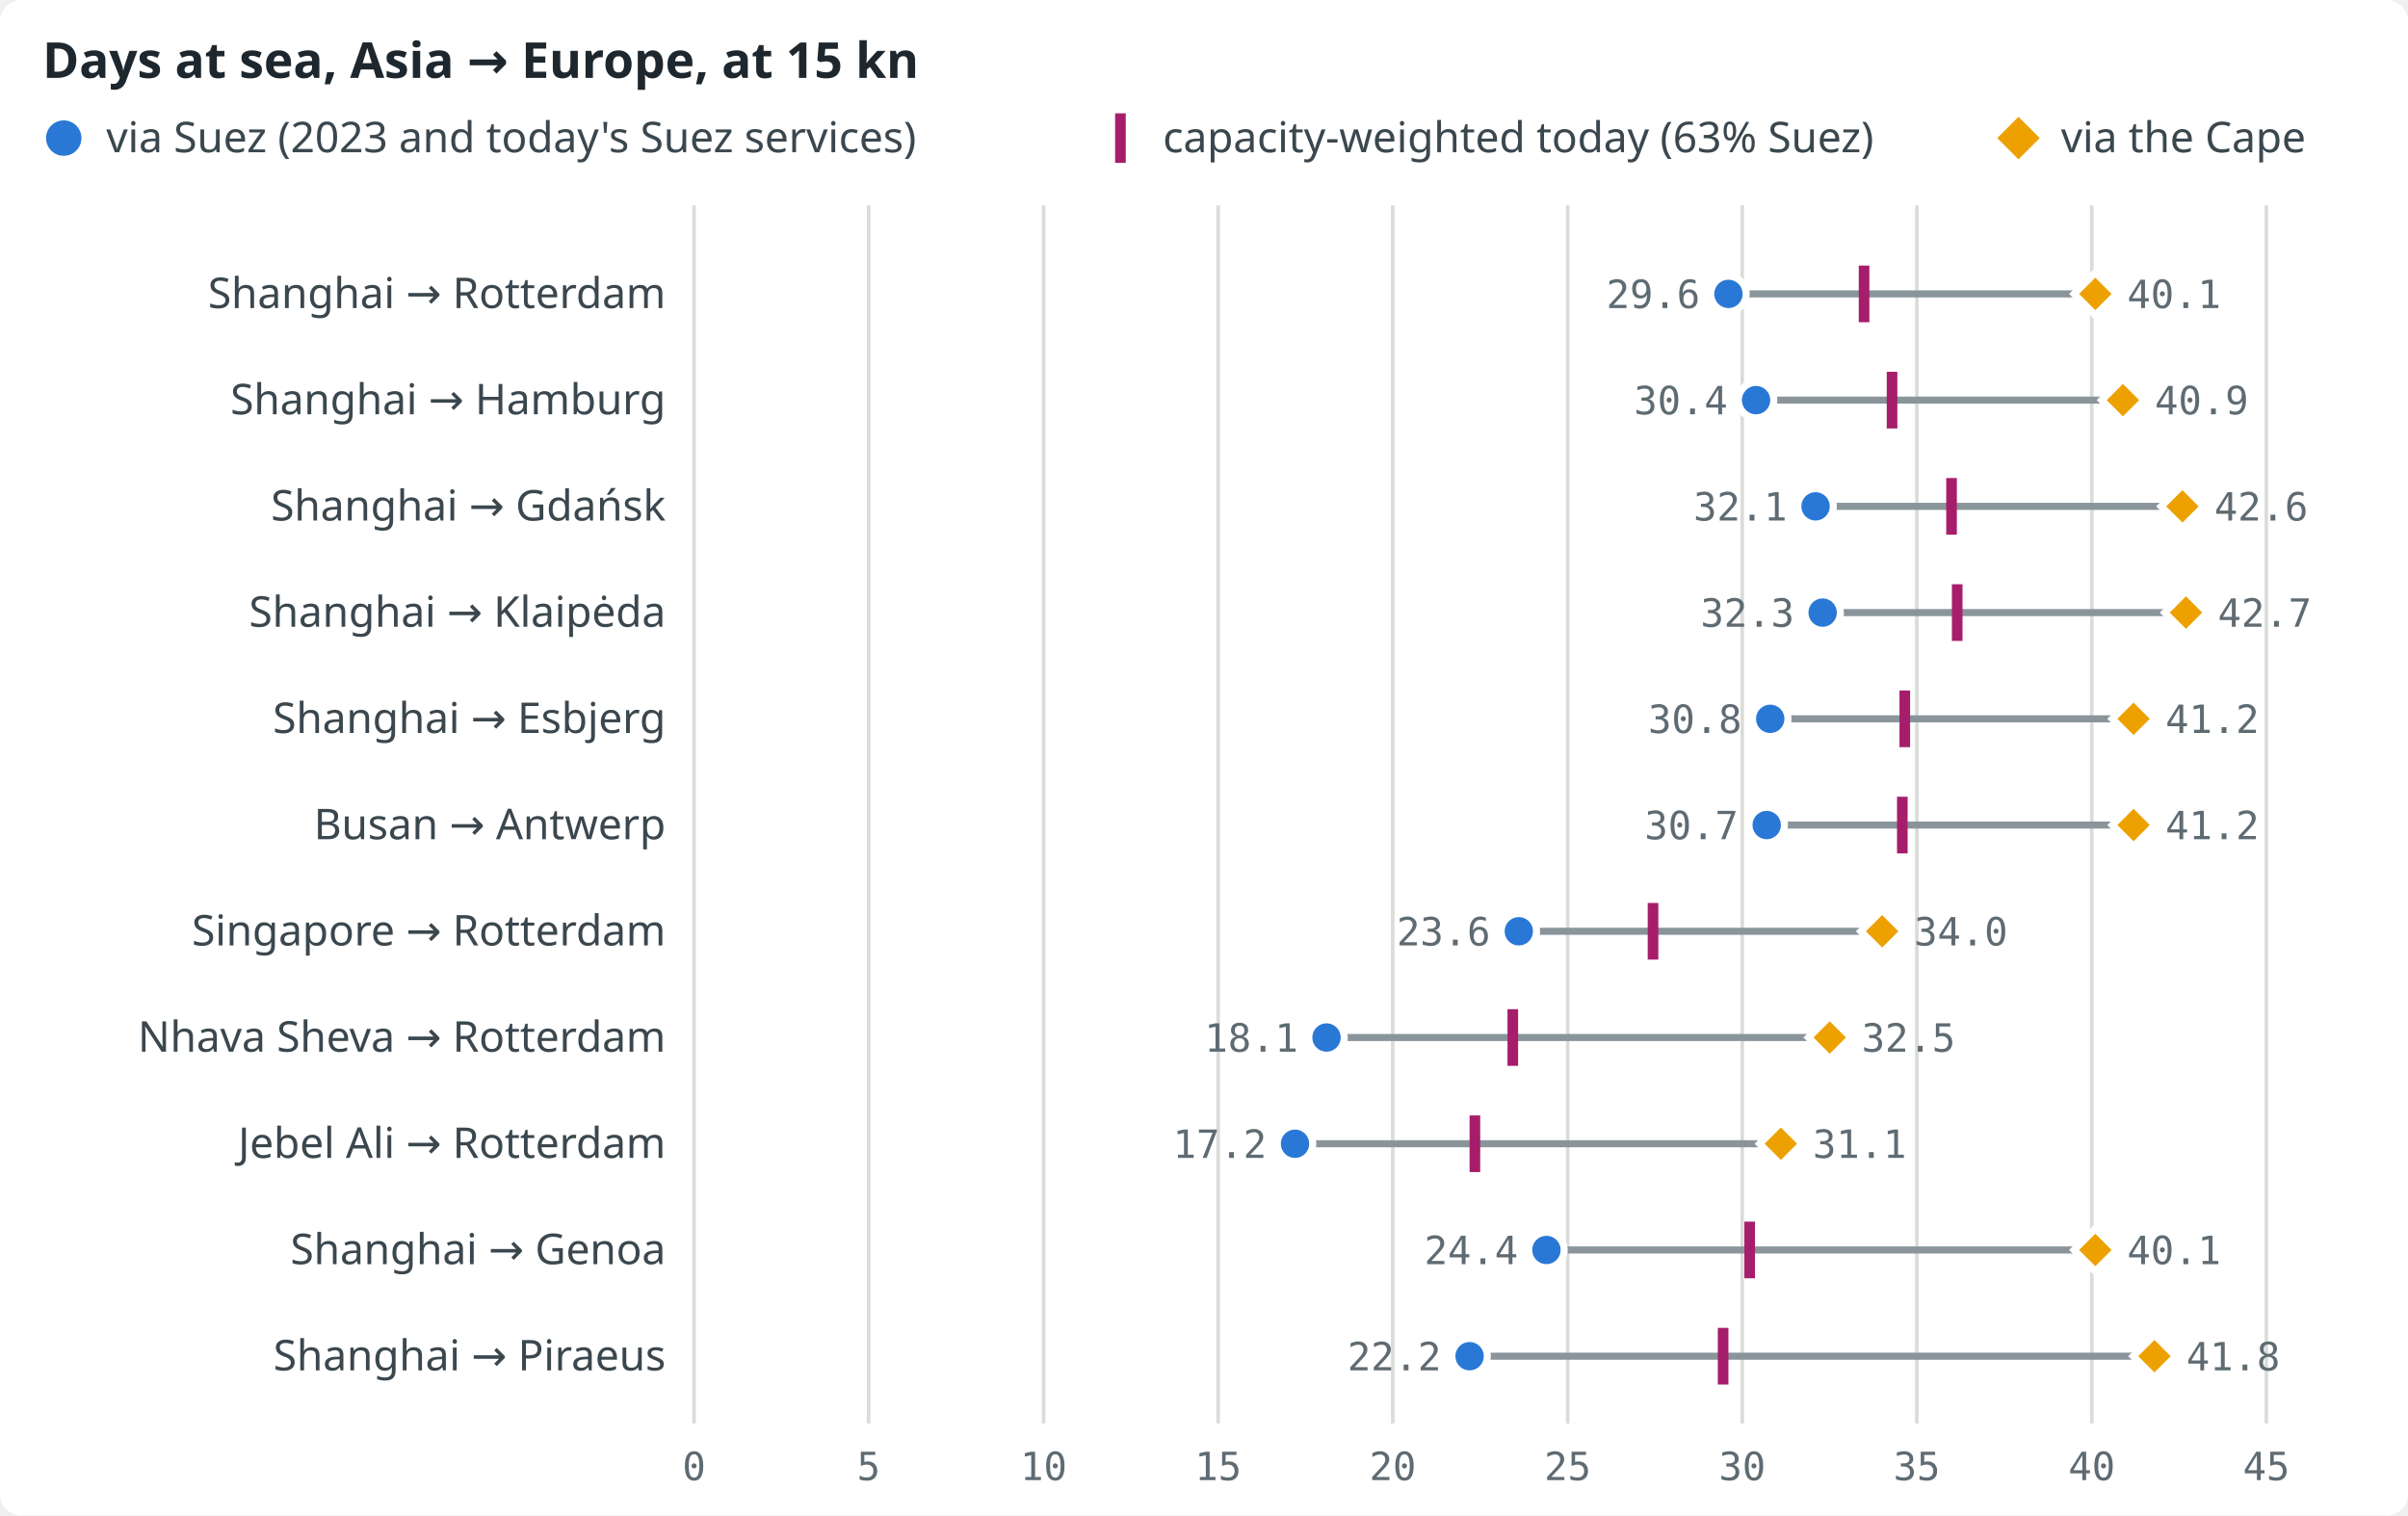
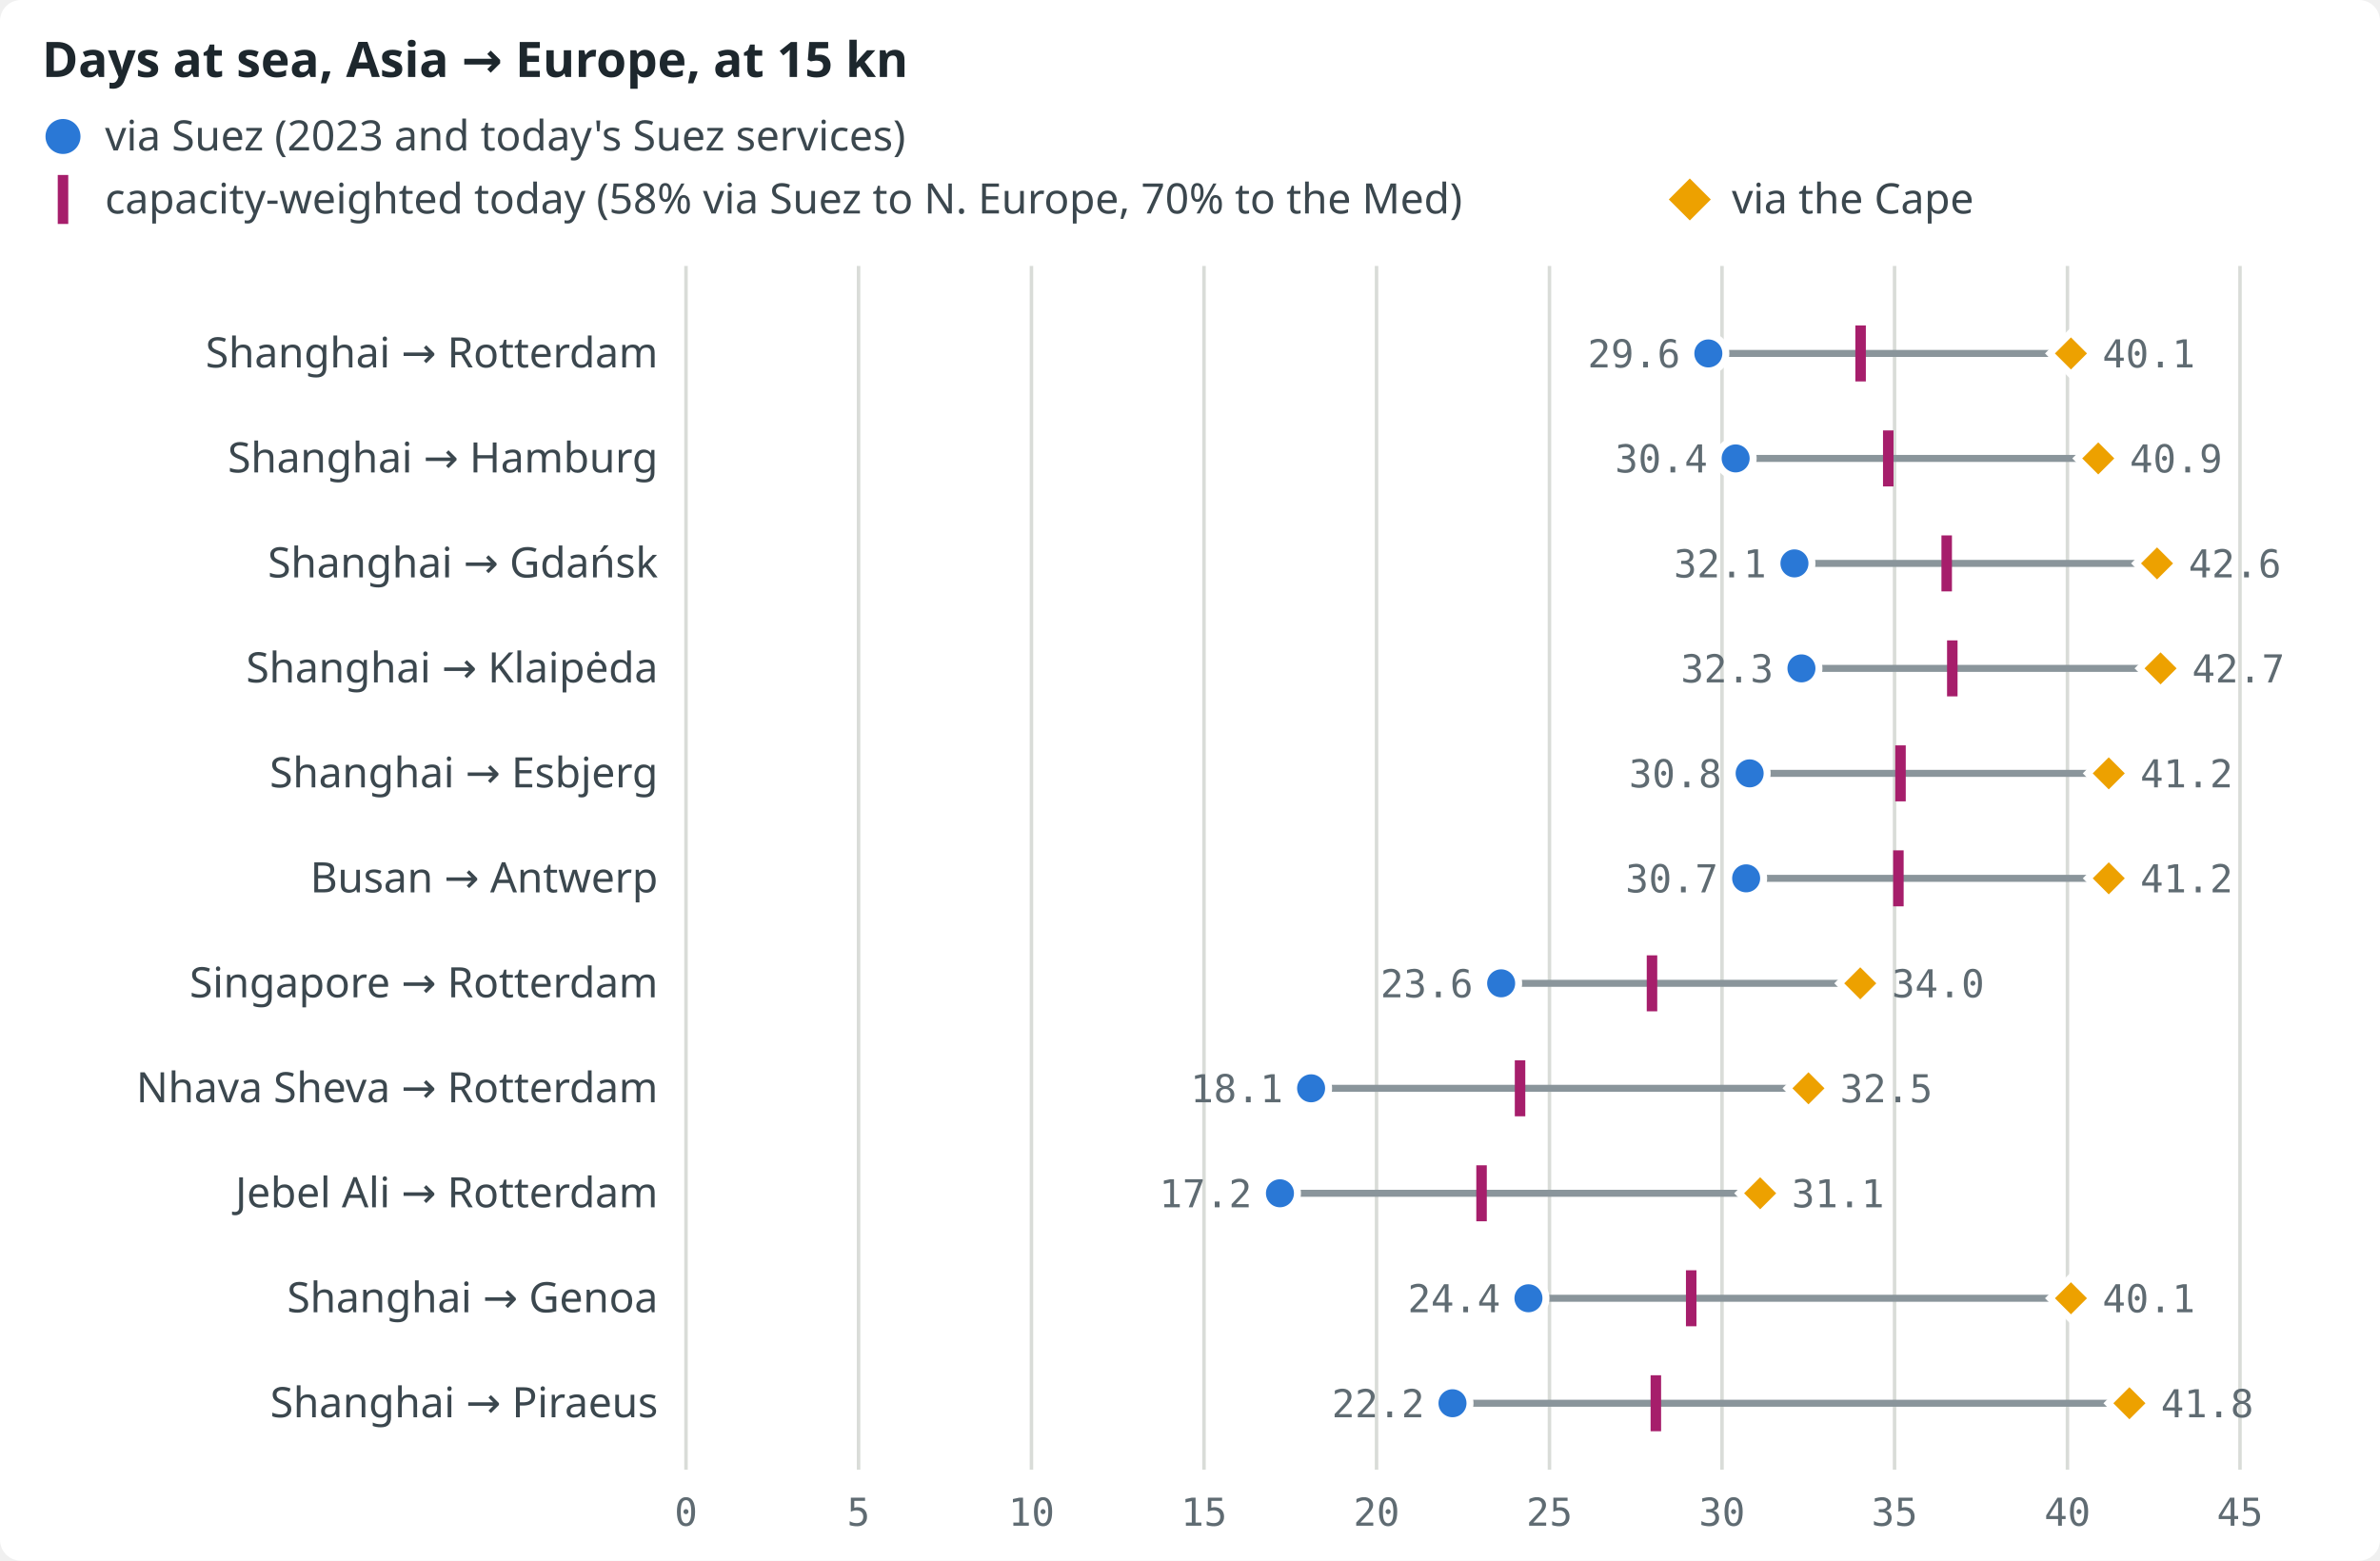
- <svg xmlns="http://www.w3.org/2000/svg" viewBox="0 0 680 428" width="100%" role="img" aria-labelledby="ch1w-t ch1w-d" style="max-width:680px;height:auto;display:block">
+ <svg xmlns="http://www.w3.org/2000/svg" viewBox="0 0 680 446" width="100%" role="img" aria-labelledby="ch1w-t ch1w-d" style="max-width:680px;height:auto;display:block">
  <style>.ael-t{font:600 14px 'IBM Plex Sans',system-ui,sans-serif;fill:#1D272D}.ael-l{font:12px 'IBM Plex Sans',system-ui,sans-serif;fill:#3b474e}.ael-m{font:11px 'IBM Plex Mono',ui-monospace,monospace;fill:#5f6b72}.ael-g{stroke:#d9dcd8;stroke-width:1}.ael-z{stroke:#5f6b72;stroke-width:1.2}.ael-s1{fill:#A61E6B}.ael-s2{fill:#2a78d6}.ael-s3{fill:#eda100}.ael-s4{fill:#1baf7a}.ael-s0{fill:#4f5d66}.ael-s5{fill:#b9c0c4}.ael-k1{stroke:#A61E6B}.ael-k2{stroke:#2a78d6}.ael-k3{stroke:#eda100}.ael-k0{stroke:#8a959b}.ael-bg{fill:#ffffff}.ael-ring{stroke:#ffffff}@media (prefers-color-scheme:dark){.ael-t{fill:#DAE0E2}.ael-l{fill:#c3cacd}.ael-m{fill:#99a5ab}.ael-g{stroke:#2f3b42}.ael-z{stroke:#99a5ab}.ael-s1{fill:#d14f9a}.ael-s2{fill:#3987e5}.ael-s3{fill:#c98500}.ael-s4{fill:#199e70}.ael-s0{fill:#A0ABB1}.ael-s5{fill:#4a575e}.ael-k1{stroke:#d14f9a}.ael-k2{stroke:#3987e5}.ael-k3{stroke:#c98500}.ael-k0{stroke:#6f7c83}.ael-bg{fill:#172127}.ael-ring{stroke:#172127}}</style>
-   <rect class="ael-bg" x="0" y="0" width="680" height="428" rx="6" />
+   <rect class="ael-bg" x="0" y="0" width="680" height="446" rx="6" />
  <text class="ael-t" x="12" y="22">Days at sea, Asia → Europe, at 15 kn</text>
  <circle class="ael-s2" cx="18" cy="39" r="5" />
  <text class="ael-l" x="30" y="43">via Suez (2023 and today's Suez services)</text>
-   <line class="ael-k1" x1="316.4" x2="316.4" y1="32" y2="46" stroke-width="3" />
-   <text class="ael-l" x="328.4" y="43">capacity-weighted today (63% Suez)</text>
-   <path class="ael-s3" d="M570.0,33l6,6l-6,6l-6,-6z" />
-   <text class="ael-l" x="582.0" y="43">via the Cape</text>
-   <line class="ael-g" x1="196.0" x2="196.0" y1="58" y2="402" />
-   <text class="ael-m" x="196.0" y="418" text-anchor="middle">0</text>
-   <line class="ael-g" x1="245.3" x2="245.3" y1="58" y2="402" />
-   <text class="ael-m" x="245.3" y="418" text-anchor="middle">5</text>
-   <line class="ael-g" x1="294.7" x2="294.7" y1="58" y2="402" />
-   <text class="ael-m" x="294.7" y="418" text-anchor="middle">10</text>
-   <line class="ael-g" x1="344.0" x2="344.0" y1="58" y2="402" />
-   <text class="ael-m" x="344.0" y="418" text-anchor="middle">15</text>
-   <line class="ael-g" x1="393.3" x2="393.3" y1="58" y2="402" />
-   <text class="ael-m" x="393.3" y="418" text-anchor="middle">20</text>
-   <line class="ael-g" x1="442.7" x2="442.7" y1="58" y2="402" />
-   <text class="ael-m" x="442.7" y="418" text-anchor="middle">25</text>
-   <line class="ael-g" x1="492.0" x2="492.0" y1="58" y2="402" />
-   <text class="ael-m" x="492.0" y="418" text-anchor="middle">30</text>
-   <line class="ael-g" x1="541.3" x2="541.3" y1="58" y2="402" />
-   <text class="ael-m" x="541.3" y="418" text-anchor="middle">35</text>
-   <line class="ael-g" x1="590.7" x2="590.7" y1="58" y2="402" />
-   <text class="ael-m" x="590.7" y="418" text-anchor="middle">40</text>
-   <line class="ael-g" x1="640.0" x2="640.0" y1="58" y2="402" />
-   <text class="ael-m" x="640.0" y="418" text-anchor="middle">45</text>
-   <text class="ael-l" x="188" y="87.0" text-anchor="end">Shanghai → Rotterdam</text>
-   <line class="ael-k0" x1="488.1" x2="591.7" y1="83.0" y2="83.0" stroke-width="2" />
-   <circle class="ael-s2 ael-ring" cx="488.1" cy="83.0" r="5" stroke-width="2" />
-   <path class="ael-s3 ael-ring" stroke-width="2" d="M591.7,77.0l6,6l-6,6l-6,-6z" />
-   <line class="ael-k1" x1="526.4" x2="526.4" y1="75.0" y2="91.0" stroke-width="3" />
-   <text class="ael-m" x="480.1" y="87.0" text-anchor="end">29.6</text>
-   <text class="ael-m" x="600.7" y="87.0">40.1</text>
-   <text class="ael-l" x="188" y="117.0" text-anchor="end">Shanghai → Hamburg</text>
-   <line class="ael-k0" x1="495.9" x2="599.5" y1="113.0" y2="113.0" stroke-width="2" />
-   <circle class="ael-s2 ael-ring" cx="495.9" cy="113.0" r="5" stroke-width="2" />
-   <path class="ael-s3 ael-ring" stroke-width="2" d="M599.5,107.0l6,6l-6,6l-6,-6z" />
-   <line class="ael-k1" x1="534.3" x2="534.3" y1="105.0" y2="121.0" stroke-width="3" />
-   <text class="ael-m" x="487.9" y="117.0" text-anchor="end">30.4</text>
-   <text class="ael-m" x="608.5" y="117.0">40.9</text>
-   <text class="ael-l" x="188" y="147.0" text-anchor="end">Shanghai → Gdańsk</text>
-   <line class="ael-k0" x1="512.7" x2="616.3" y1="143.0" y2="143.0" stroke-width="2" />
-   <circle class="ael-s2 ael-ring" cx="512.7" cy="143.0" r="5" stroke-width="2" />
-   <path class="ael-s3 ael-ring" stroke-width="2" d="M616.3,137.0l6,6l-6,6l-6,-6z" />
-   <line class="ael-k1" x1="551.1" x2="551.1" y1="135.0" y2="151.0" stroke-width="3" />
-   <text class="ael-m" x="504.7" y="147.0" text-anchor="end">32.1</text>
-   <text class="ael-m" x="625.3" y="147.0">42.6</text>
-   <text class="ael-l" x="188" y="177.0" text-anchor="end">Shanghai → Klaipėda</text>
-   <line class="ael-k0" x1="514.7" x2="617.3" y1="173.0" y2="173.0" stroke-width="2" />
-   <circle class="ael-s2 ael-ring" cx="514.7" cy="173.0" r="5" stroke-width="2" />
-   <path class="ael-s3 ael-ring" stroke-width="2" d="M617.3,167.0l6,6l-6,6l-6,-6z" />
-   <line class="ael-k1" x1="552.7" x2="552.7" y1="165.0" y2="181.0" stroke-width="3" />
-   <text class="ael-m" x="506.7" y="177.0" text-anchor="end">32.3</text>
-   <text class="ael-m" x="626.3" y="177.0">42.7</text>
-   <text class="ael-l" x="188" y="207.0" text-anchor="end">Shanghai → Esbjerg</text>
-   <line class="ael-k0" x1="499.9" x2="602.5" y1="203.0" y2="203.0" stroke-width="2" />
-   <circle class="ael-s2 ael-ring" cx="499.9" cy="203.0" r="5" stroke-width="2" />
-   <path class="ael-s3 ael-ring" stroke-width="2" d="M602.5,197.0l6,6l-6,6l-6,-6z" />
-   <line class="ael-k1" x1="537.9" x2="537.9" y1="195.0" y2="211.0" stroke-width="3" />
-   <text class="ael-m" x="491.9" y="207.0" text-anchor="end">30.8</text>
-   <text class="ael-m" x="611.5" y="207.0">41.2</text>
-   <text class="ael-l" x="188" y="237.0" text-anchor="end">Busan → Antwerp</text>
-   <line class="ael-k0" x1="498.9" x2="602.5" y1="233.0" y2="233.0" stroke-width="2" />
-   <circle class="ael-s2 ael-ring" cx="498.9" cy="233.0" r="5" stroke-width="2" />
-   <path class="ael-s3 ael-ring" stroke-width="2" d="M602.5,227.0l6,6l-6,6l-6,-6z" />
-   <line class="ael-k1" x1="537.2" x2="537.2" y1="225.0" y2="241.0" stroke-width="3" />
-   <text class="ael-m" x="490.9" y="237.0" text-anchor="end">30.7</text>
-   <text class="ael-m" x="611.5" y="237.0">41.2</text>
-   <text class="ael-l" x="188" y="267.0" text-anchor="end">Singapore → Rotterdam</text>
-   <line class="ael-k0" x1="428.9" x2="531.5" y1="263.0" y2="263.0" stroke-width="2" />
-   <circle class="ael-s2 ael-ring" cx="428.9" cy="263.0" r="5" stroke-width="2" />
-   <path class="ael-s3 ael-ring" stroke-width="2" d="M531.5,257.0l6,6l-6,6l-6,-6z" />
-   <line class="ael-k1" x1="466.8" x2="466.8" y1="255.0" y2="271.0" stroke-width="3" />
-   <text class="ael-m" x="420.9" y="267.0" text-anchor="end">23.6</text>
-   <text class="ael-m" x="540.5" y="267.0">34.0</text>
-   <text class="ael-l" x="188" y="297.0" text-anchor="end">Nhava Sheva → Rotterdam</text>
-   <line class="ael-k0" x1="374.6" x2="516.7" y1="293.0" y2="293.0" stroke-width="2" />
-   <circle class="ael-s2 ael-ring" cx="374.6" cy="293.0" r="5" stroke-width="2" />
-   <path class="ael-s3 ael-ring" stroke-width="2" d="M516.7,287.0l6,6l-6,6l-6,-6z" />
-   <line class="ael-k1" x1="427.2" x2="427.2" y1="285.0" y2="301.0" stroke-width="3" />
-   <text class="ael-m" x="366.6" y="297.0" text-anchor="end">18.1</text>
-   <text class="ael-m" x="525.7" y="297.0">32.5</text>
-   <text class="ael-l" x="188" y="327.0" text-anchor="end">Jebel Ali → Rotterdam</text>
-   <line class="ael-k0" x1="365.7" x2="502.9" y1="323.0" y2="323.0" stroke-width="2" />
-   <circle class="ael-s2 ael-ring" cx="365.7" cy="323.0" r="5" stroke-width="2" />
-   <path class="ael-s3 ael-ring" stroke-width="2" d="M502.9,317.0l6,6l-6,6l-6,-6z" />
-   <line class="ael-k1" x1="416.5" x2="416.5" y1="315.0" y2="331.0" stroke-width="3" />
-   <text class="ael-m" x="357.7" y="327.0" text-anchor="end">17.2</text>
-   <text class="ael-m" x="511.9" y="327.0">31.1</text>
-   <text class="ael-l" x="188" y="357.0" text-anchor="end">Shanghai → Genoa</text>
-   <line class="ael-k0" x1="436.7" x2="591.7" y1="353.0" y2="353.0" stroke-width="2" />
-   <circle class="ael-s2 ael-ring" cx="436.7" cy="353.0" r="5" stroke-width="2" />
-   <path class="ael-s3 ael-ring" stroke-width="2" d="M591.7,347.0l6,6l-6,6l-6,-6z" />
-   <line class="ael-k1" x1="494.1" x2="494.1" y1="345.0" y2="361.0" stroke-width="3" />
-   <text class="ael-m" x="428.7" y="357.0" text-anchor="end">24.4</text>
-   <text class="ael-m" x="600.7" y="357.0">40.1</text>
-   <text class="ael-l" x="188" y="387.0" text-anchor="end">Shanghai → Piraeus</text>
-   <line class="ael-k0" x1="415.0" x2="608.4" y1="383.0" y2="383.0" stroke-width="2" />
-   <circle class="ael-s2 ael-ring" cx="415.0" cy="383.0" r="5" stroke-width="2" />
-   <path class="ael-s3 ael-ring" stroke-width="2" d="M608.4,377.0l6,6l-6,6l-6,-6z" />
-   <line class="ael-k1" x1="486.6" x2="486.6" y1="375.0" y2="391.0" stroke-width="3" />
-   <text class="ael-m" x="407.0" y="387.0" text-anchor="end">22.2</text>
-   <text class="ael-m" x="617.4" y="387.0">41.8</text>
+   <line class="ael-k1" x1="18" x2="18" y1="50" y2="64" stroke-width="3" />
+   <text class="ael-l" x="30" y="61">capacity-weighted today (58% via Suez to N. Europe, 70% to the Med)</text>
+   <path class="ael-s3" d="M482.8,51l6,6l-6,6l-6,-6z" />
+   <text class="ael-l" x="494.8" y="61">via the Cape</text>
+   <line class="ael-g" x1="196.0" x2="196.0" y1="76" y2="420" />
+   <text class="ael-m" x="196.0" y="436" text-anchor="middle">0</text>
+   <line class="ael-g" x1="245.3" x2="245.3" y1="76" y2="420" />
+   <text class="ael-m" x="245.3" y="436" text-anchor="middle">5</text>
+   <line class="ael-g" x1="294.7" x2="294.7" y1="76" y2="420" />
+   <text class="ael-m" x="294.7" y="436" text-anchor="middle">10</text>
+   <line class="ael-g" x1="344.0" x2="344.0" y1="76" y2="420" />
+   <text class="ael-m" x="344.0" y="436" text-anchor="middle">15</text>
+   <line class="ael-g" x1="393.3" x2="393.3" y1="76" y2="420" />
+   <text class="ael-m" x="393.3" y="436" text-anchor="middle">20</text>
+   <line class="ael-g" x1="442.7" x2="442.7" y1="76" y2="420" />
+   <text class="ael-m" x="442.7" y="436" text-anchor="middle">25</text>
+   <line class="ael-g" x1="492.0" x2="492.0" y1="76" y2="420" />
+   <text class="ael-m" x="492.0" y="436" text-anchor="middle">30</text>
+   <line class="ael-g" x1="541.3" x2="541.3" y1="76" y2="420" />
+   <text class="ael-m" x="541.3" y="436" text-anchor="middle">35</text>
+   <line class="ael-g" x1="590.7" x2="590.7" y1="76" y2="420" />
+   <text class="ael-m" x="590.7" y="436" text-anchor="middle">40</text>
+   <line class="ael-g" x1="640.0" x2="640.0" y1="76" y2="420" />
+   <text class="ael-m" x="640.0" y="436" text-anchor="middle">45</text>
+   <text class="ael-l" x="188" y="105.0" text-anchor="end">Shanghai → Rotterdam</text>
+   <line class="ael-k0" x1="488.1" x2="591.7" y1="101.0" y2="101.0" stroke-width="2" />
+   <circle class="ael-s2 ael-ring" cx="488.1" cy="101.0" r="5" stroke-width="2" />
+   <path class="ael-s3 ael-ring" stroke-width="2" d="M591.7,95.0l6,6l-6,6l-6,-6z" />
+   <line class="ael-k1" x1="531.6" x2="531.6" y1="93.0" y2="109.0" stroke-width="3" />
+   <text class="ael-m" x="480.1" y="105.0" text-anchor="end">29.6</text>
+   <text class="ael-m" x="600.7" y="105.0">40.1</text>
+   <text class="ael-l" x="188" y="135.0" text-anchor="end">Shanghai → Hamburg</text>
+   <line class="ael-k0" x1="495.9" x2="599.5" y1="131.0" y2="131.0" stroke-width="2" />
+   <circle class="ael-s2 ael-ring" cx="495.9" cy="131.0" r="5" stroke-width="2" />
+   <path class="ael-s3 ael-ring" stroke-width="2" d="M599.5,125.0l6,6l-6,6l-6,-6z" />
+   <line class="ael-k1" x1="539.5" x2="539.5" y1="123.0" y2="139.0" stroke-width="3" />
+   <text class="ael-m" x="487.9" y="135.0" text-anchor="end">30.4</text>
+   <text class="ael-m" x="608.5" y="135.0">40.9</text>
+   <text class="ael-l" x="188" y="165.0" text-anchor="end">Shanghai → Gdańsk</text>
+   <line class="ael-k0" x1="512.7" x2="616.3" y1="161.0" y2="161.0" stroke-width="2" />
+   <circle class="ael-s2 ael-ring" cx="512.7" cy="161.0" r="5" stroke-width="2" />
+   <path class="ael-s3 ael-ring" stroke-width="2" d="M616.3,155.0l6,6l-6,6l-6,-6z" />
+   <line class="ael-k1" x1="556.2" x2="556.2" y1="153.0" y2="169.0" stroke-width="3" />
+   <text class="ael-m" x="504.7" y="165.0" text-anchor="end">32.1</text>
+   <text class="ael-m" x="625.3" y="165.0">42.6</text>
+   <text class="ael-l" x="188" y="195.0" text-anchor="end">Shanghai → Klaipėda</text>
+   <line class="ael-k0" x1="514.7" x2="617.3" y1="191.0" y2="191.0" stroke-width="2" />
+   <circle class="ael-s2 ael-ring" cx="514.7" cy="191.0" r="5" stroke-width="2" />
+   <path class="ael-s3 ael-ring" stroke-width="2" d="M617.3,185.0l6,6l-6,6l-6,-6z" />
+   <line class="ael-k1" x1="557.8" x2="557.8" y1="183.0" y2="199.0" stroke-width="3" />
+   <text class="ael-m" x="506.7" y="195.0" text-anchor="end">32.3</text>
+   <text class="ael-m" x="626.3" y="195.0">42.7</text>
+   <text class="ael-l" x="188" y="225.0" text-anchor="end">Shanghai → Esbjerg</text>
+   <line class="ael-k0" x1="499.9" x2="602.5" y1="221.0" y2="221.0" stroke-width="2" />
+   <circle class="ael-s2 ael-ring" cx="499.9" cy="221.0" r="5" stroke-width="2" />
+   <path class="ael-s3 ael-ring" stroke-width="2" d="M602.5,215.0l6,6l-6,6l-6,-6z" />
+   <line class="ael-k1" x1="543.0" x2="543.0" y1="213.0" y2="229.0" stroke-width="3" />
+   <text class="ael-m" x="491.9" y="225.0" text-anchor="end">30.8</text>
+   <text class="ael-m" x="611.5" y="225.0">41.2</text>
+   <text class="ael-l" x="188" y="255.0" text-anchor="end">Busan → Antwerp</text>
+   <line class="ael-k0" x1="498.9" x2="602.5" y1="251.0" y2="251.0" stroke-width="2" />
+   <circle class="ael-s2 ael-ring" cx="498.9" cy="251.0" r="5" stroke-width="2" />
+   <path class="ael-s3 ael-ring" stroke-width="2" d="M602.5,245.0l6,6l-6,6l-6,-6z" />
+   <line class="ael-k1" x1="542.4" x2="542.4" y1="243.0" y2="259.0" stroke-width="3" />
+   <text class="ael-m" x="490.9" y="255.0" text-anchor="end">30.7</text>
+   <text class="ael-m" x="611.5" y="255.0">41.2</text>
+   <text class="ael-l" x="188" y="285.0" text-anchor="end">Singapore → Rotterdam</text>
+   <line class="ael-k0" x1="428.9" x2="531.5" y1="281.0" y2="281.0" stroke-width="2" />
+   <circle class="ael-s2 ael-ring" cx="428.9" cy="281.0" r="5" stroke-width="2" />
+   <path class="ael-s3 ael-ring" stroke-width="2" d="M531.5,275.0l6,6l-6,6l-6,-6z" />
+   <line class="ael-k1" x1="472.0" x2="472.0" y1="273.0" y2="289.0" stroke-width="3" />
+   <text class="ael-m" x="420.9" y="285.0" text-anchor="end">23.6</text>
+   <text class="ael-m" x="540.5" y="285.0">34.0</text>
+   <text class="ael-l" x="188" y="315.0" text-anchor="end">Nhava Sheva → Rotterdam</text>
+   <line class="ael-k0" x1="374.6" x2="516.7" y1="311.0" y2="311.0" stroke-width="2" />
+   <circle class="ael-s2 ael-ring" cx="374.6" cy="311.0" r="5" stroke-width="2" />
+   <path class="ael-s3 ael-ring" stroke-width="2" d="M516.7,305.0l6,6l-6,6l-6,-6z" />
+   <line class="ael-k1" x1="434.3" x2="434.3" y1="303.0" y2="319.0" stroke-width="3" />
+   <text class="ael-m" x="366.6" y="315.0" text-anchor="end">18.1</text>
+   <text class="ael-m" x="525.7" y="315.0">32.5</text>
+   <text class="ael-l" x="188" y="345.0" text-anchor="end">Jebel Ali → Rotterdam</text>
+   <line class="ael-k0" x1="365.7" x2="502.9" y1="341.0" y2="341.0" stroke-width="2" />
+   <circle class="ael-s2 ael-ring" cx="365.7" cy="341.0" r="5" stroke-width="2" />
+   <path class="ael-s3 ael-ring" stroke-width="2" d="M502.9,335.0l6,6l-6,6l-6,-6z" />
+   <line class="ael-k1" x1="423.3" x2="423.3" y1="333.0" y2="349.0" stroke-width="3" />
+   <text class="ael-m" x="357.7" y="345.0" text-anchor="end">17.2</text>
+   <text class="ael-m" x="511.9" y="345.0">31.1</text>
+   <text class="ael-l" x="188" y="375.0" text-anchor="end">Shanghai → Genoa</text>
+   <line class="ael-k0" x1="436.7" x2="591.7" y1="371.0" y2="371.0" stroke-width="2" />
+   <circle class="ael-s2 ael-ring" cx="436.7" cy="371.0" r="5" stroke-width="2" />
+   <path class="ael-s3 ael-ring" stroke-width="2" d="M591.7,365.0l6,6l-6,6l-6,-6z" />
+   <line class="ael-k1" x1="483.2" x2="483.2" y1="363.0" y2="379.0" stroke-width="3" />
+   <text class="ael-m" x="428.7" y="375.0" text-anchor="end">24.4</text>
+   <text class="ael-m" x="600.7" y="375.0">40.1</text>
+   <text class="ael-l" x="188" y="405.0" text-anchor="end">Shanghai → Piraeus</text>
+   <line class="ael-k0" x1="415.0" x2="608.4" y1="401.0" y2="401.0" stroke-width="2" />
+   <circle class="ael-s2 ael-ring" cx="415.0" cy="401.0" r="5" stroke-width="2" />
+   <path class="ael-s3 ael-ring" stroke-width="2" d="M608.4,395.0l6,6l-6,6l-6,-6z" />
+   <line class="ael-k1" x1="473.1" x2="473.1" y1="393.0" y2="409.0" stroke-width="3" />
+   <text class="ael-m" x="407.0" y="405.0" text-anchor="end">22.2</text>
+   <text class="ael-m" x="617.4" y="405.0">41.8</text>
</svg>
